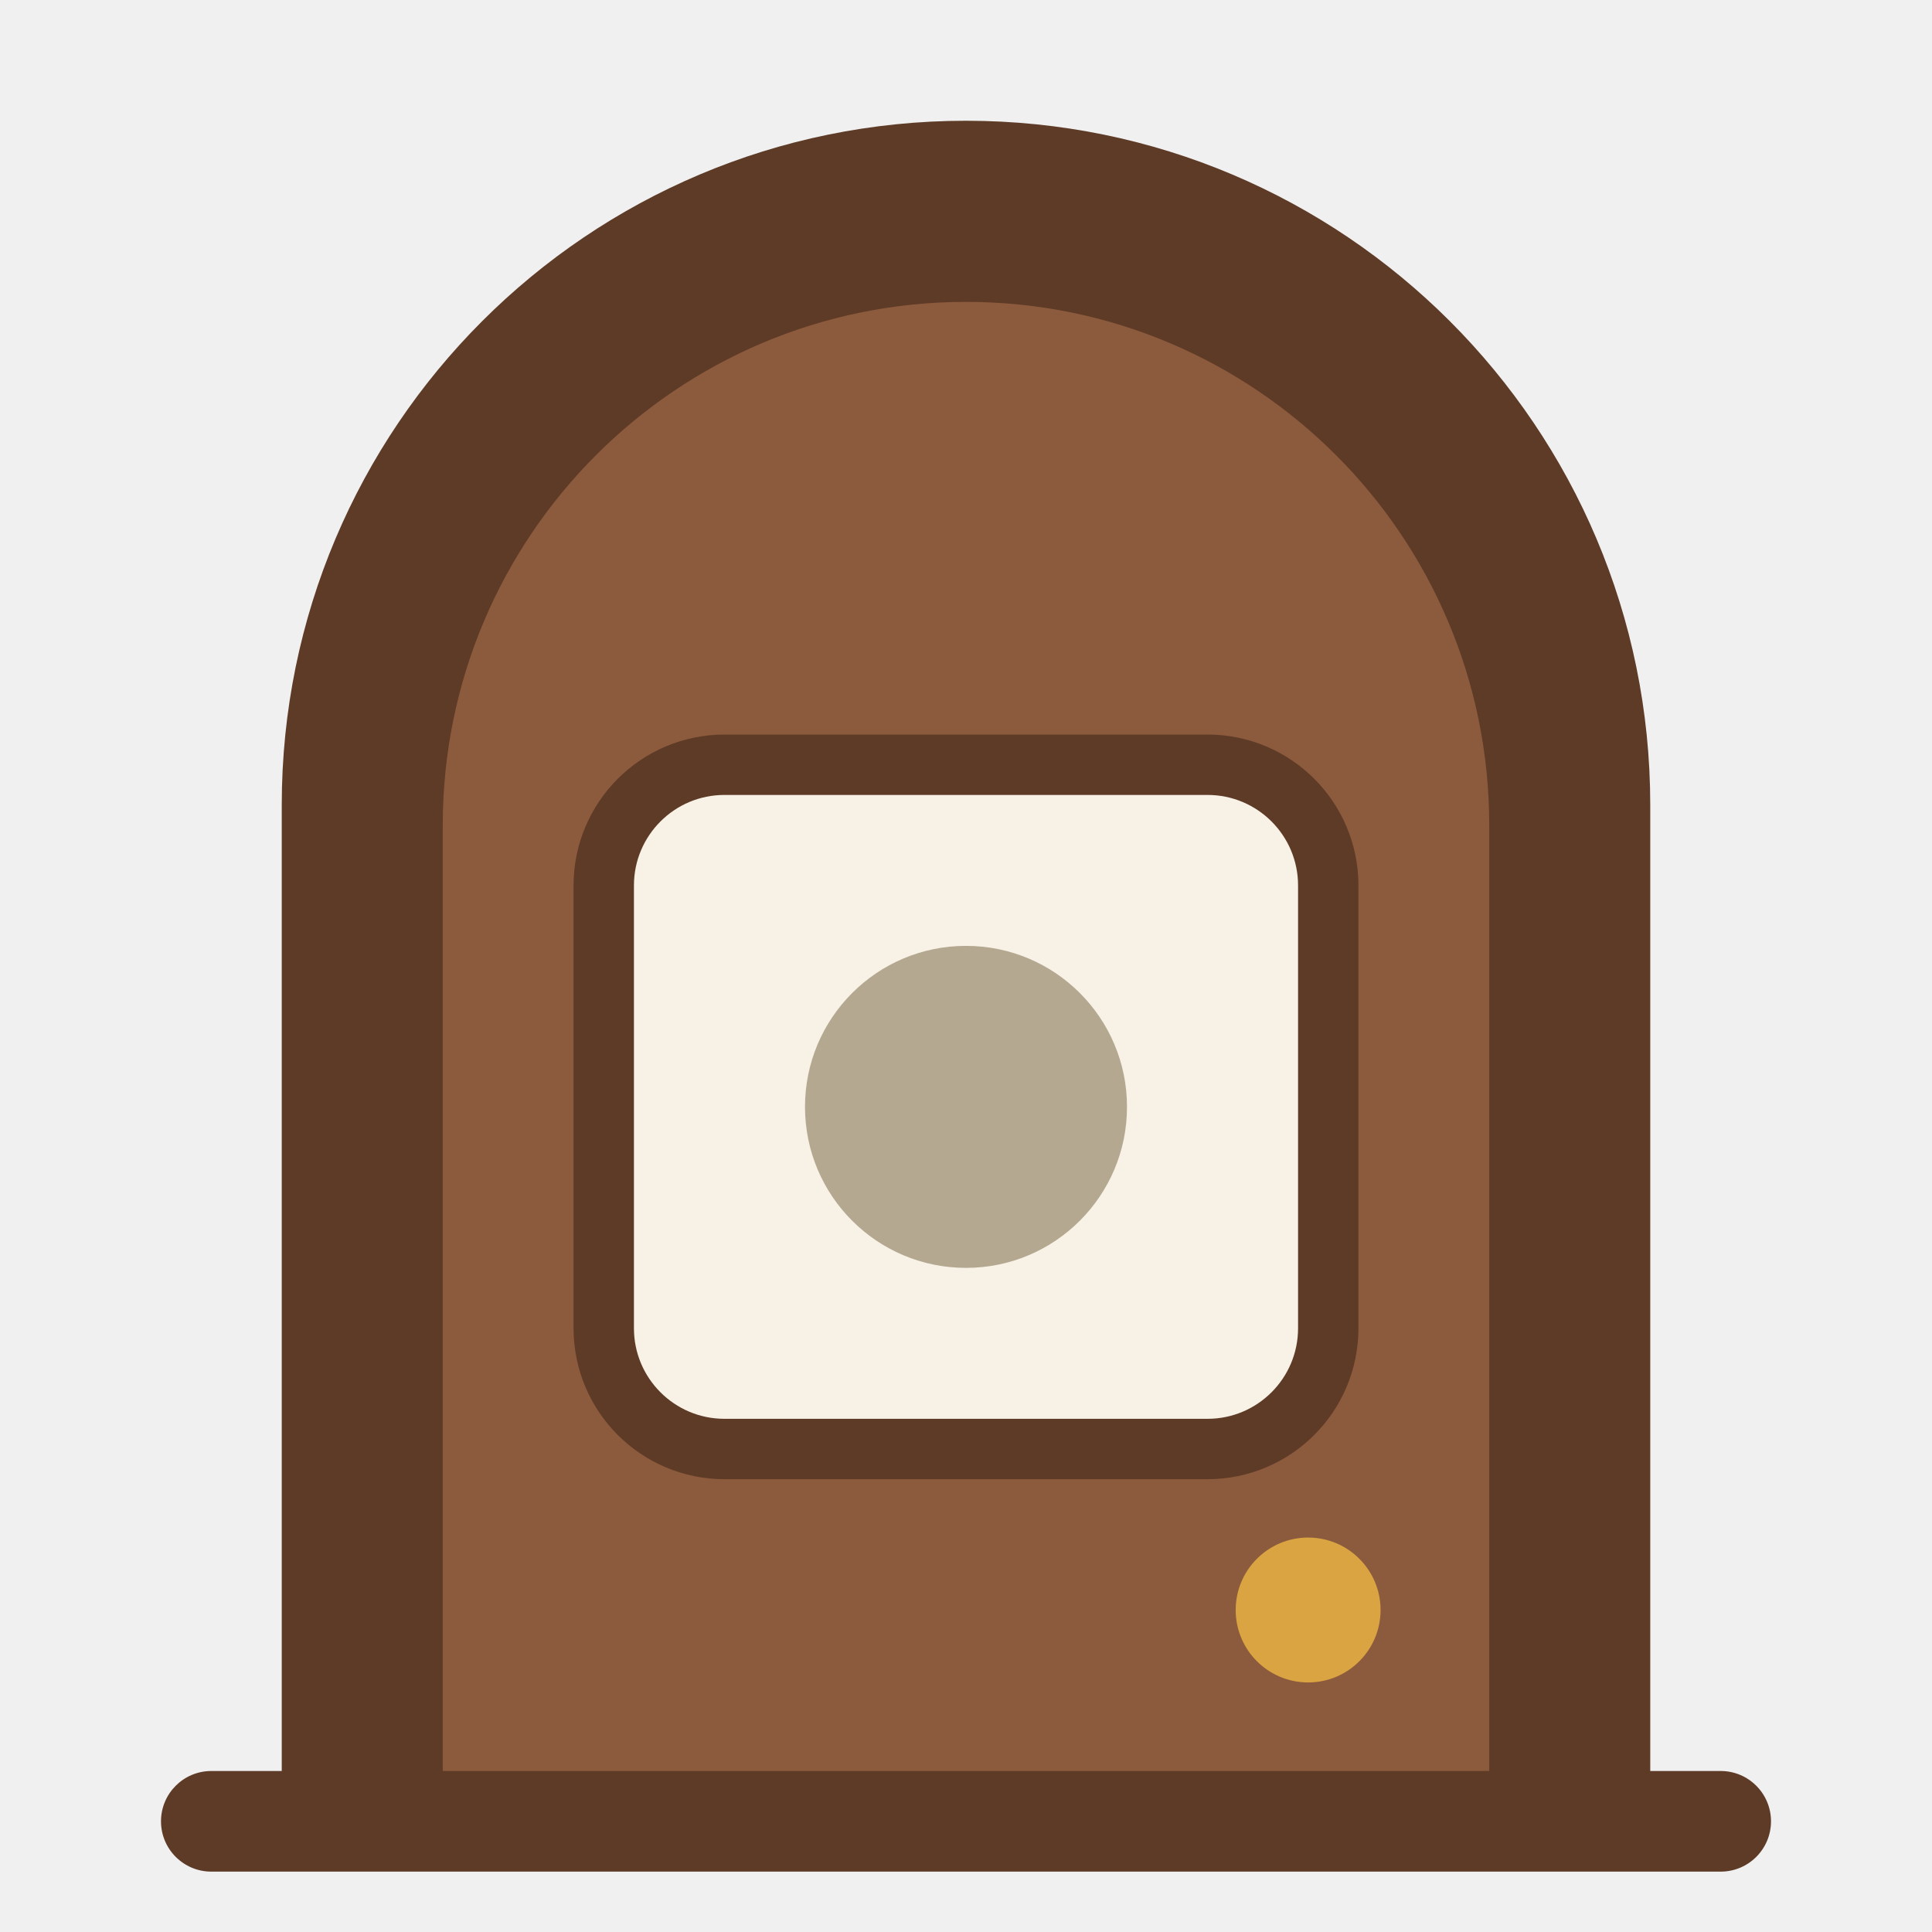
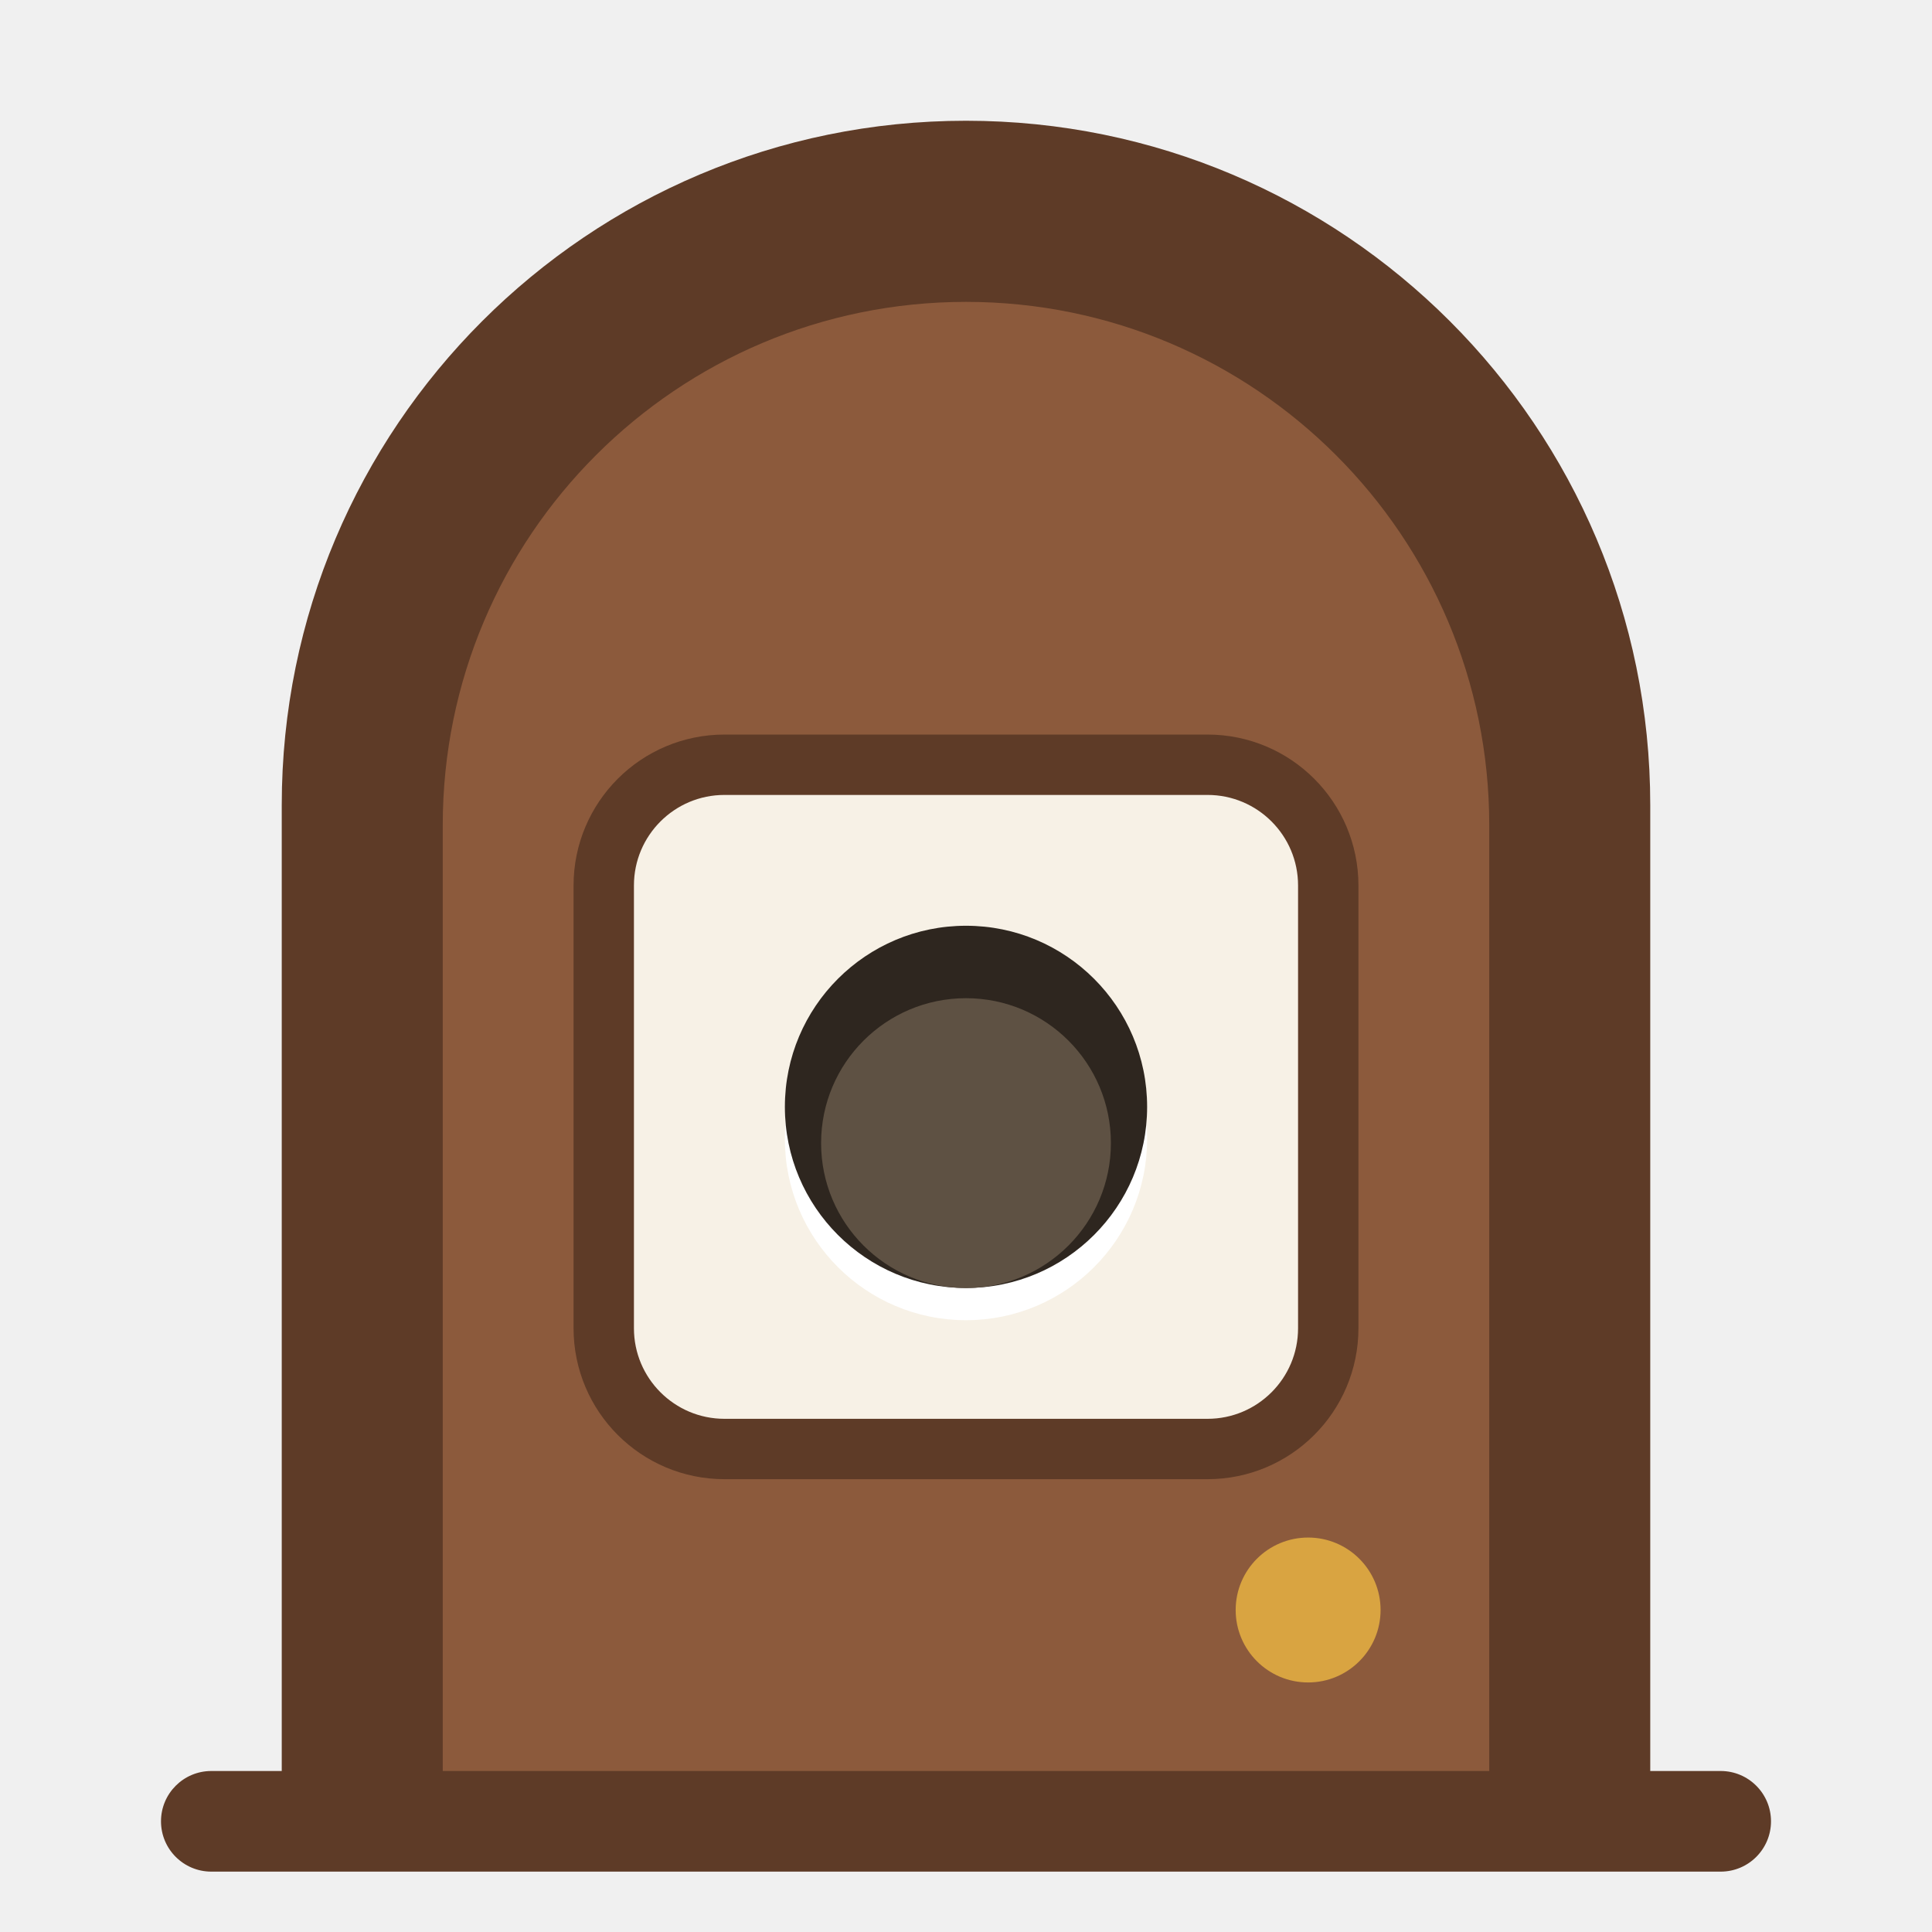
<svg xmlns="http://www.w3.org/2000/svg" viewBox="0 0 48 48" width="48" height="48">
  <path d="M7 45V20a17 17 0 0 1 34 0v25Z" fill="#5E3B27" />
  <path d="M11 45V20.5a13 13 0 0 1 26 0V45Z" fill="#8C5A3C" />
  <rect x="15" y="19" width="18" height="17" rx="3" fill="#F7F1E6" stroke="#5E3B27" stroke-width="1.5" />
-   <circle cx="24" cy="27.5" r="4" fill="#B5A890" />
+   <circle cx="24" cy="28.3" r="4.5" fill="#FFFFFF" />
+   <circle cx="24" cy="27.5" r="4.5" fill="#2E261F" />
+   <circle cx="24" cy="28.4" r="3.6" fill="#5E5143" />
  <circle cx="32.5" cy="40" r="1.8" fill="#D9A441" />
  <rect x="4" y="44" width="40" height="2.5" rx="1.25" fill="#5E3B27" />
</svg>
